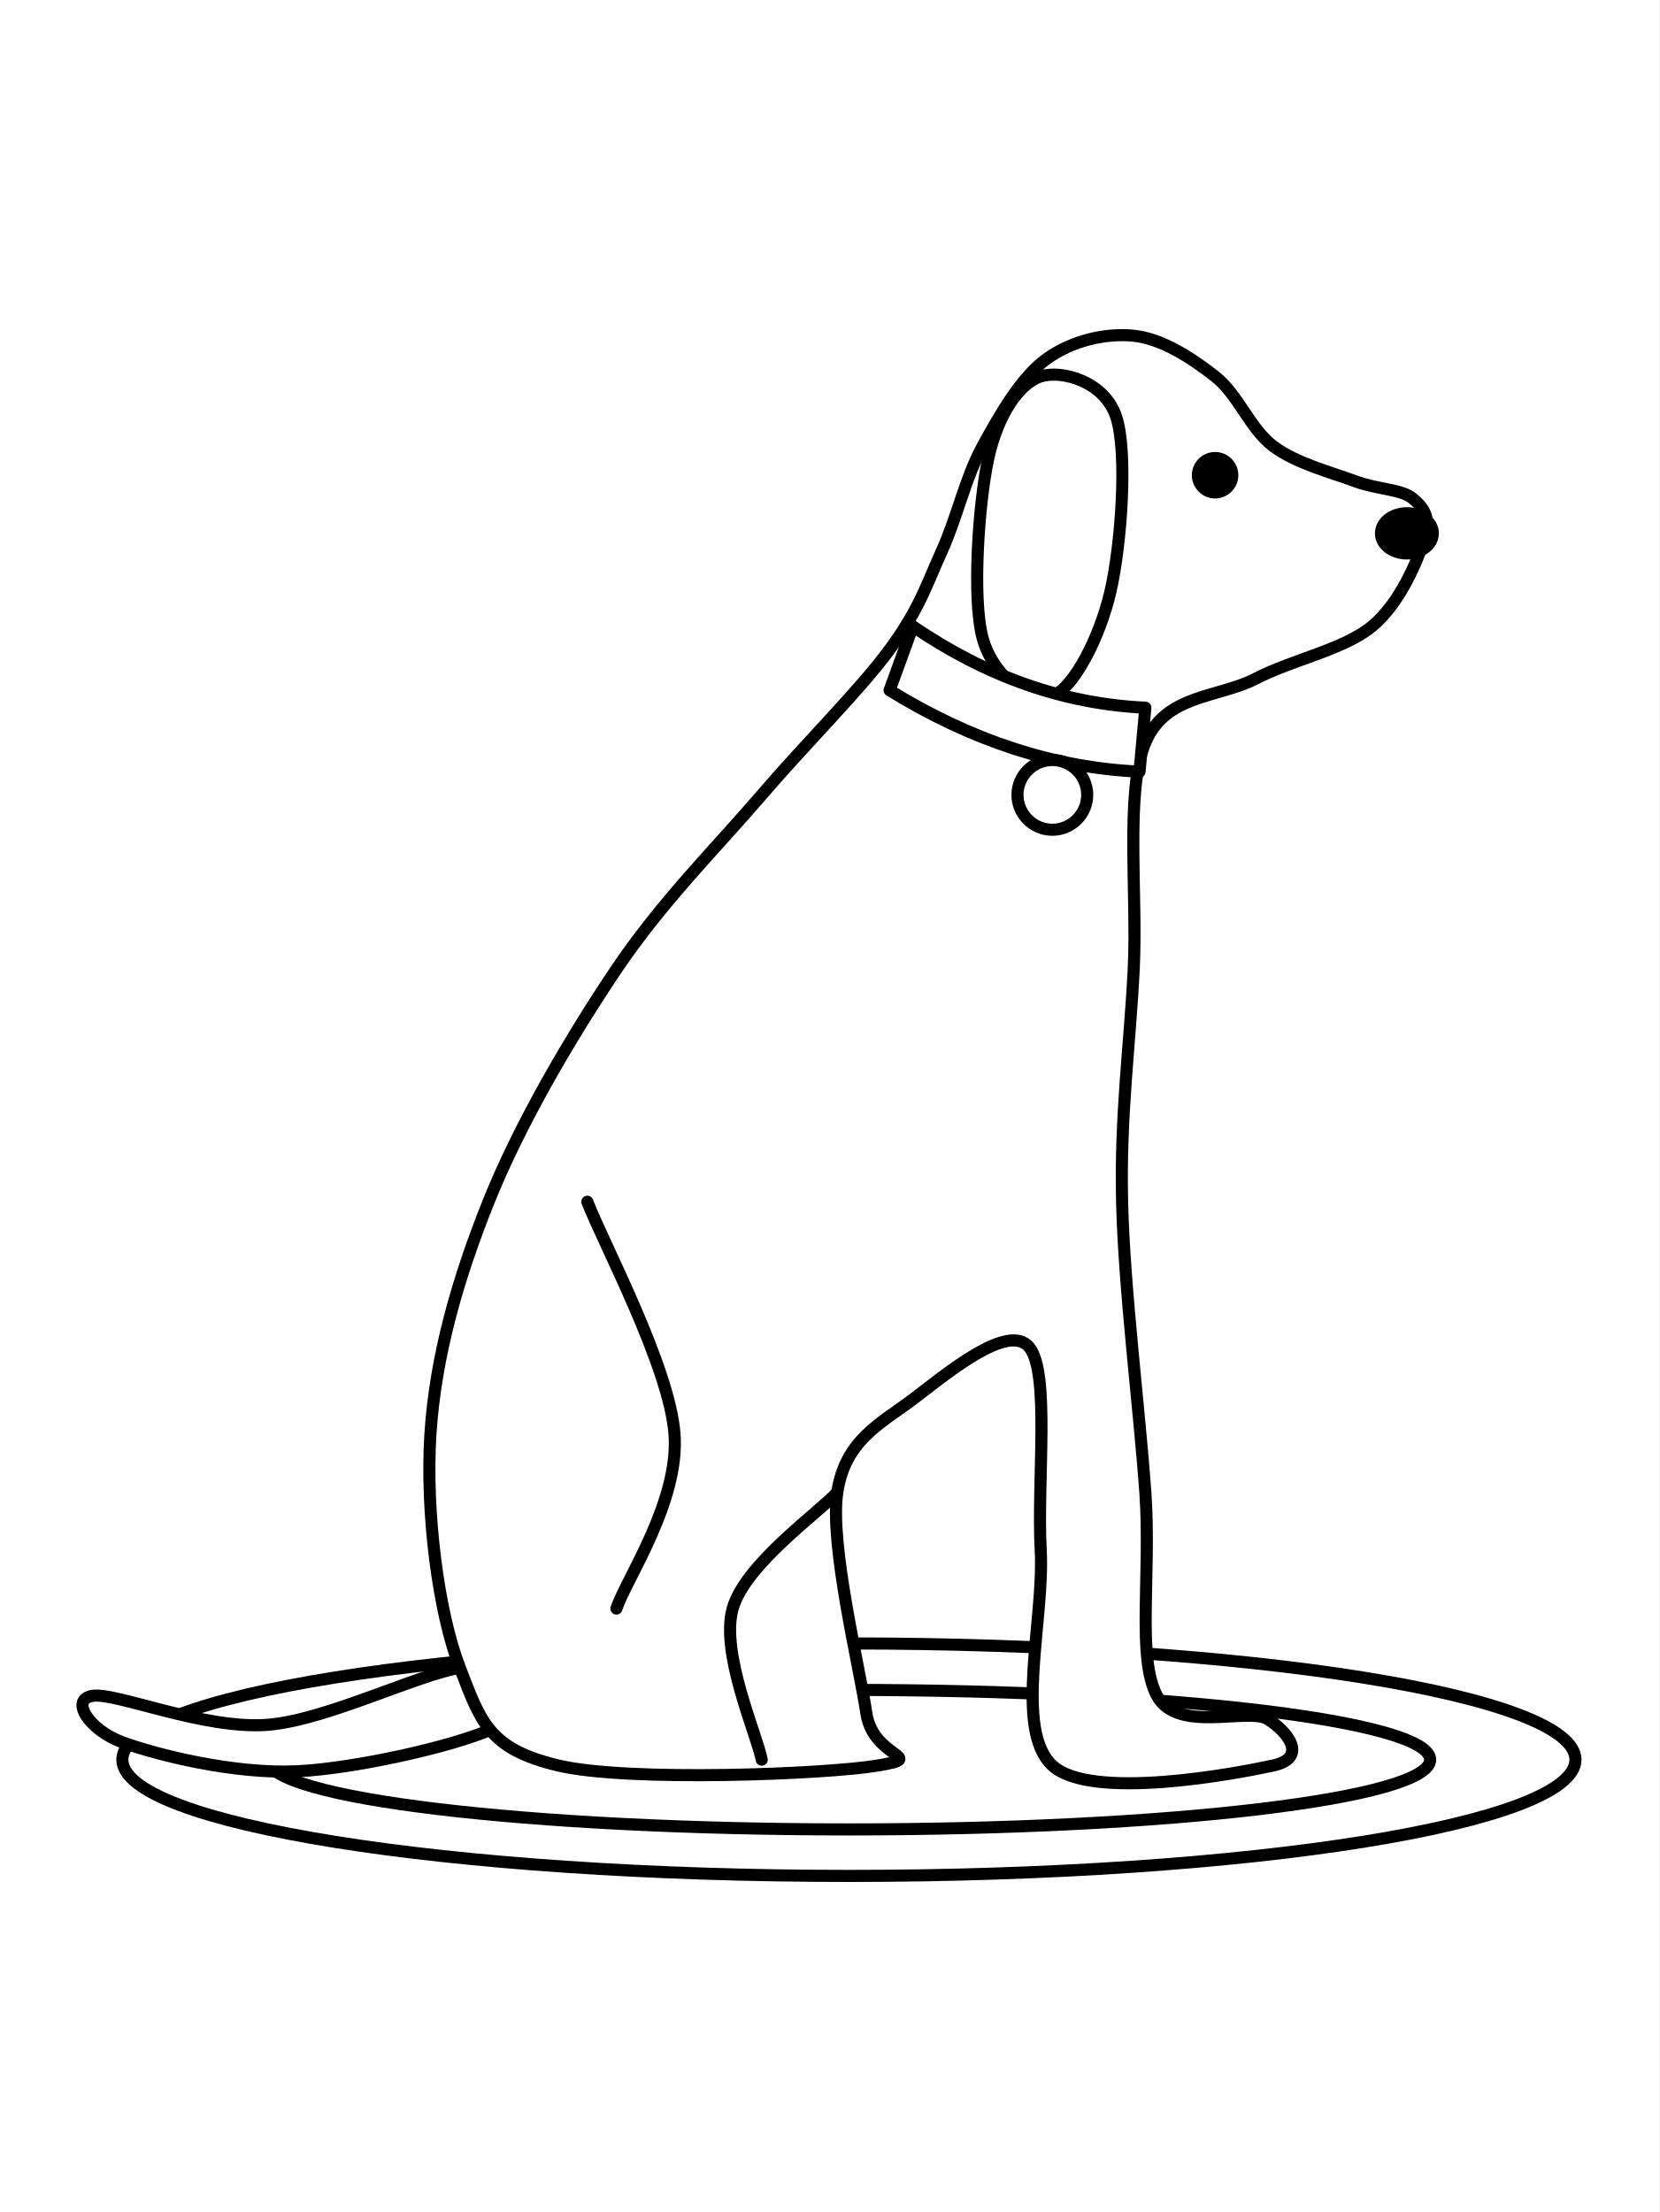
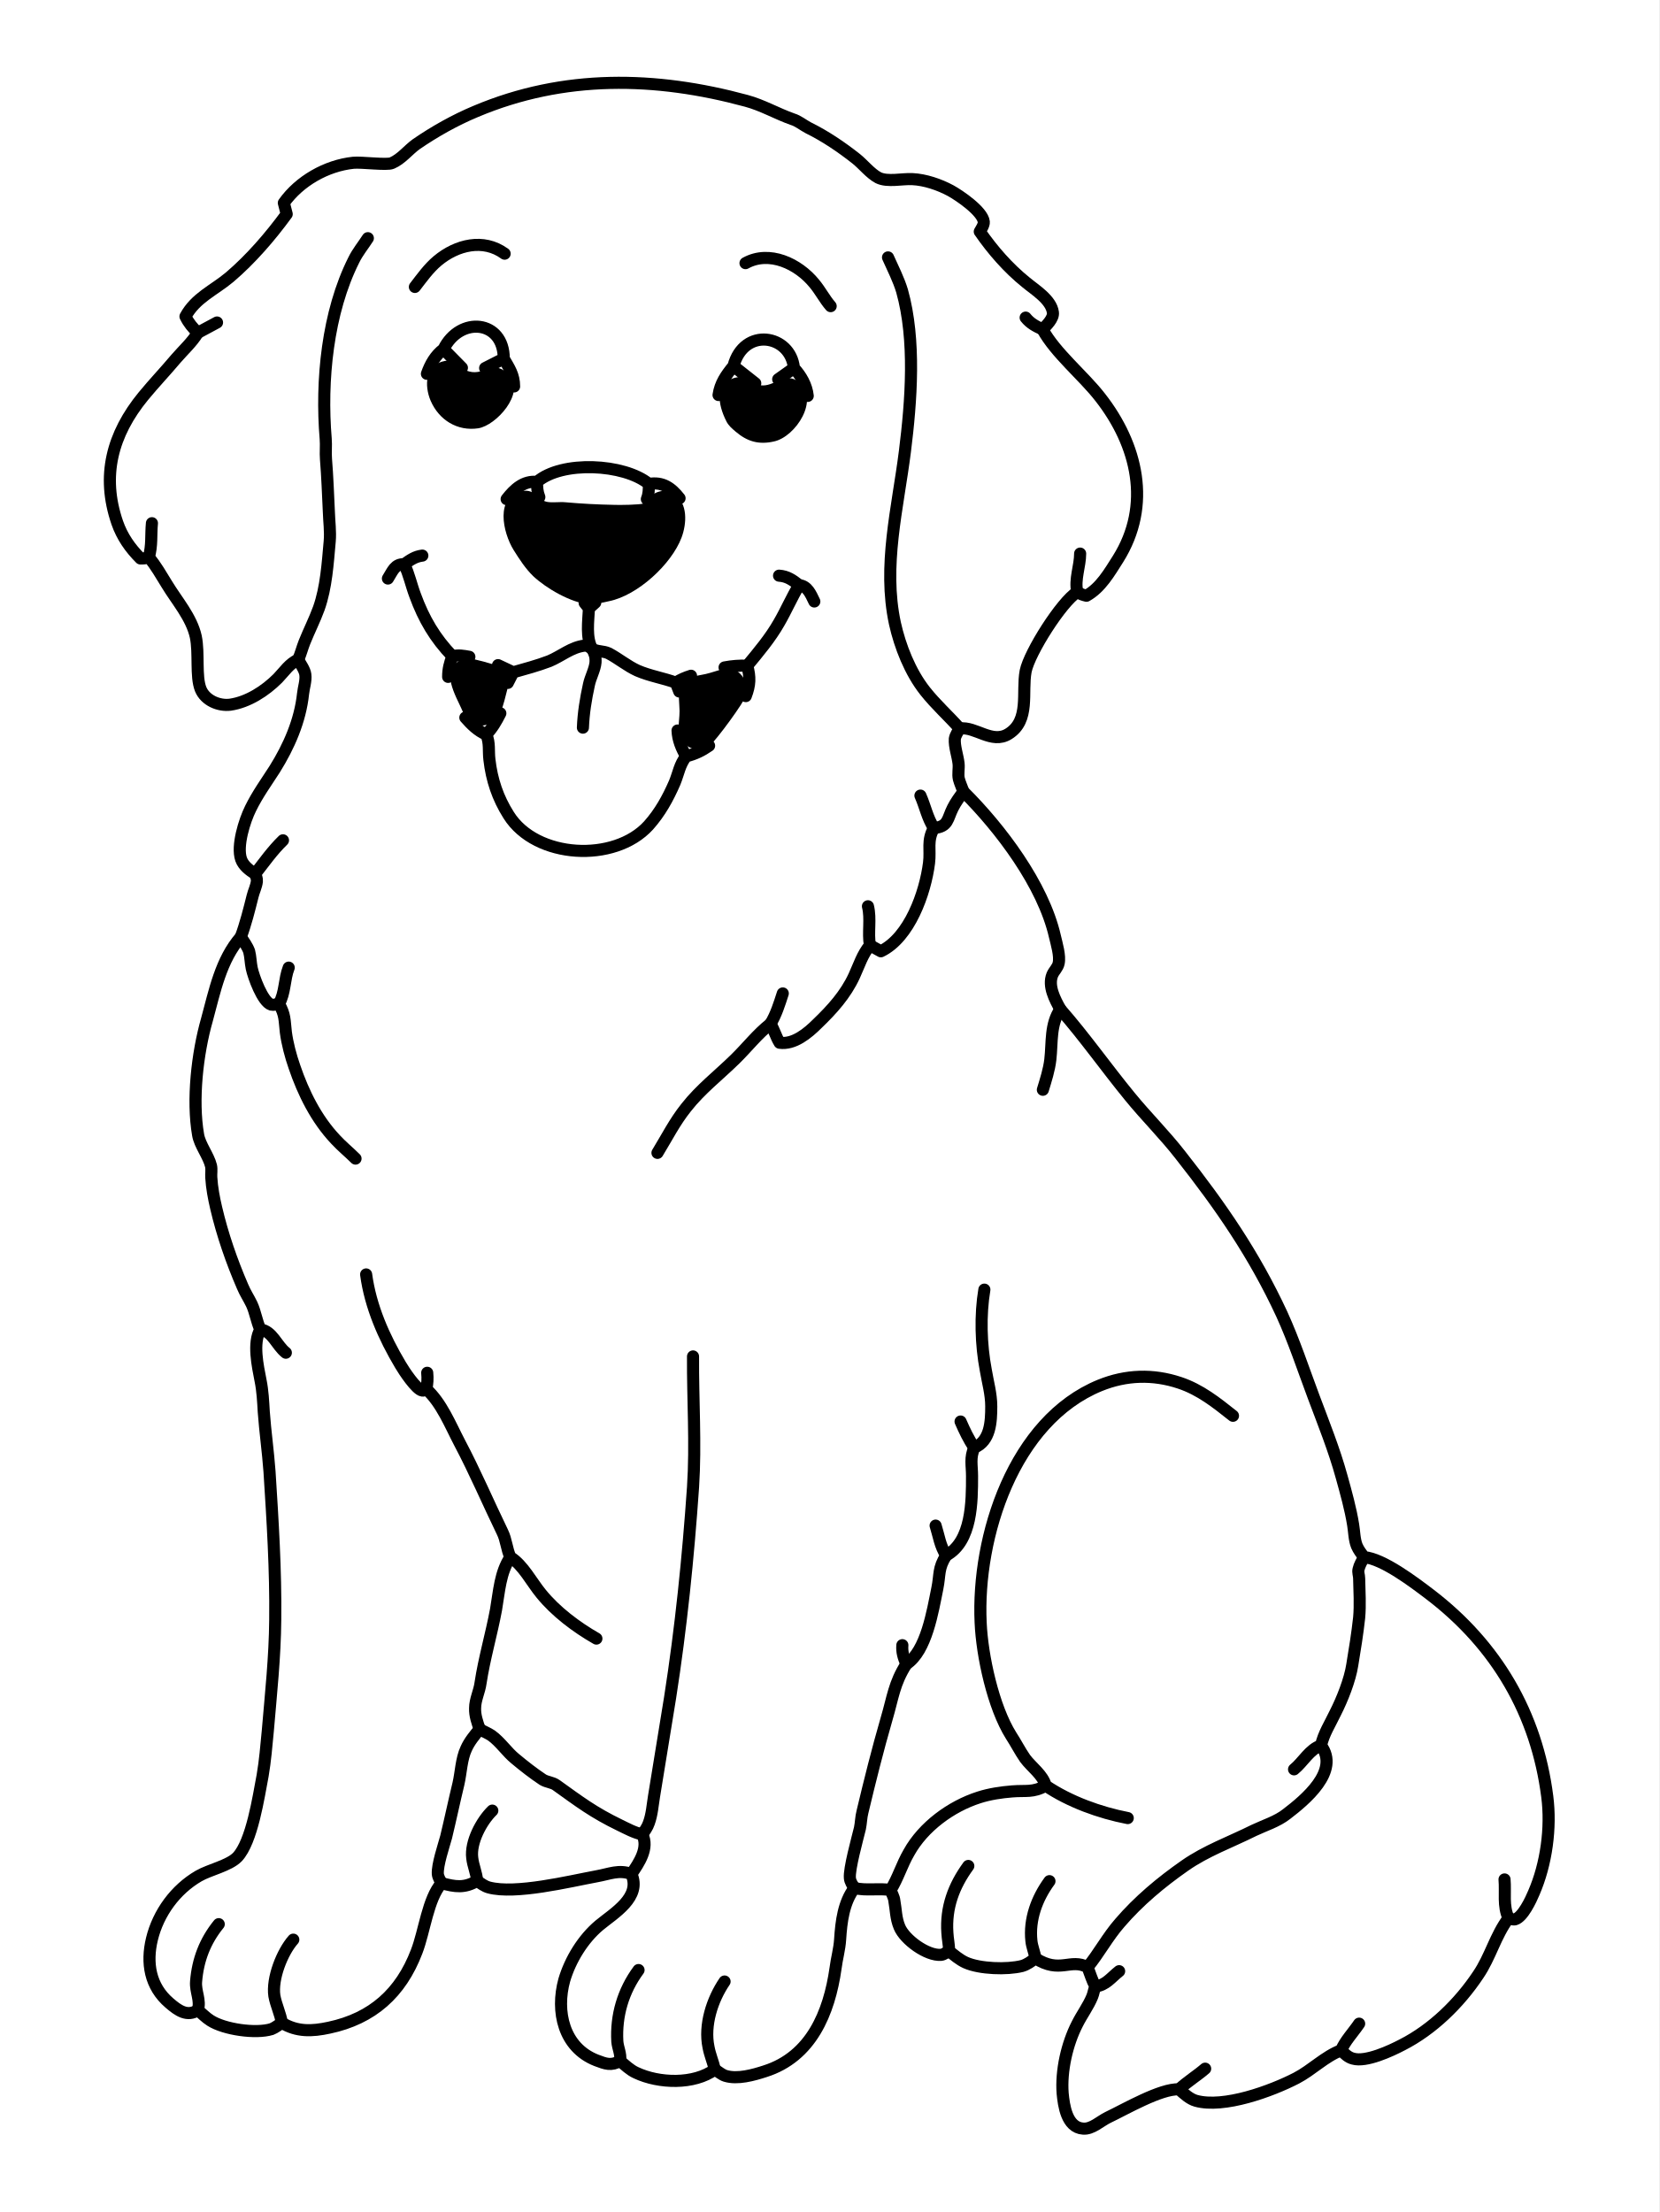
<svg xmlns="http://www.w3.org/2000/svg" version="1.1" viewBox="0 0 600 800" width="5.715in" height="7.62in" role="img" aria-label="The Faithful Dog, a picture to color">
  <rect width="600" height="800" fill="#fff" />
-   <g transform="translate(-39.832 -6.799) scale(1.051)" fill="#fff" data-bw="white" stroke="#000" stroke-width="4.16" stroke-linecap="round" stroke-linejoin="round">
-     <path d="M580 612 C580 634.1 468.1 652 330 652 C191.9 652 80 634.1 80 612 C80 589.9 191.9 572 330 572 C468.1 572 580 589.9 580 612 Z" />
-     <path fill="none" stroke-width="4.16" d="M530 612 C530 625.3 440.5 636 330 636 C219.5 636 130 625.3 130 612 C130 598.7 219.5 588 330 588 C440.5 588 530 598.7 530 612 Z" />
-     <path d="M200 580 C186.7 580 151.7 598.3 130 600 C108.3 601.7 78.3 589 70 590 C61.7 591 68.3 601.7 80 606 C91.7 610.3 118.3 617 140 616 C161.7 615 200 606 210 600 C220 594 213.3 580 200 580 Z" />
-     <path d="M528 192 C525.7 199.3 519.7 214 510 222 C500.3 230 483 233.3 470 240 C457 246.7 439 245.3 432 262 C425 278.7 429.3 313.7 428 340 C426.7 366.3 423.3 390 424 420 C424.7 450 430 491.7 432 520 C434 548.3 429 577 436 590 C443 603 467.3 594 474 598 C480.7 602 488.3 611.3 476 614 C463.7 616.7 413.3 626.3 400 614 C386.7 601.7 397.3 564 396 540 C394.7 516 399.3 478.7 392 470 C384.7 461.3 363 479.7 352 488 C341 496.3 328.7 502 326 520 C323.3 538 333.7 580.3 336 596 C338.3 611.7 357.7 611 340 614 C322.3 617 254 619.7 230 614 C206 608.3 203.3 599 196 580 C188.7 561 184.3 526.7 186 500 C187.7 473.3 195.3 446.7 206 420 C216.7 393.3 234.3 363.3 250 340 C265.7 316.7 284.3 298.3 300 280 C315.7 261.7 333.7 244 344 230 C354.3 216 356.7 207.7 362 196 C367.3 184.3 370 171 376 160 C382 149 389.3 136.3 398 130 C406.7 123.7 418.3 121 428 122 C437.7 123 448 129.7 456 136 C464 142.3 468 154 476 160 C484 166 496 169 504 172 C512 175 520 174.7 524 178 C528 181.3 530.3 184.7 528 192 Z" />
-     <path d="M396 136 C403.3 133.7 418 137.7 422 150 C426 162.3 423.7 194 420 210 C416.3 226 407.3 243.3 400 246 C392.7 248.7 379.7 239.7 376 226 C372.3 212.3 374.7 179 378 164 C381.3 149 388.7 138.3 396 136 Z" />
-     <path fill="#000" stroke="none" d="M464 170 C464 174.4 460.4 178 456 178 C451.6 178 448 174.4 448 170 C448 165.6 451.6 162 456 162 C460.4 162 464 165.6 464 170 Z" />
-     <path fill="#000" stroke="none" d="M533 190 C533 195 528.1 199 522 199 C515.9 199 511 195 511 190 C511 185 515.9 181 522 181 C528.1 181 533 185 533 190 Z" />
-     <path d="M352 222 C377.3 239.3 404 248.7 432 250 L430 272 C400.7 270.7 372 261.3 344 244 Z" />
-     <path d="M412 280 C412 286.6 406.6 292 400 292 C393.4 292 388 286.6 388 280 C388 273.4 393.4 268 400 268 C406.6 268 412 273.4 412 280 Z" />
-     <path fill="none" d="M326 520 C320 526.7 294.3 544.7 290 560 C285.7 575.3 298.3 603.3 300 612" />
-     <path fill="none" stroke-width="4.16" d="M240 420 C245 433.3 268.3 476.7 270 500 C271.7 523.3 253.3 550 250 560" />
+   <g transform="translate(-11.424 -14.756) scale(1.037)" fill="#fff" data-bw="white" stroke="#000" stroke-width="4.218" stroke-linecap="round" stroke-linejoin="round">
+     <path fill="none" stroke-width="4.218" d="M374.6 129.1 C372.2 128 370.3 127 368.7 125 M80 130.3 L86.7 126.7 M165.7 136 C171.4 124.4 186.7 125.8 186.7 139.3 M165.7 136 L172.1 142.5 M165.7 136 C162.8 138.2 161.1 141.2 159.9 144.6 M186.7 139.3 C188.6 142.6 190.3 145 190.3 149 M186.7 139.3 L180.2 142.6 M266.8 141.9 C270.4 128.2 286.7 130.8 287.9 142.6 M266.8 141.9 L274.4 147.9 M266.8 141.9 C264.2 145.1 262.2 147.9 261.6 152 M287.9 142.6 C290.4 145.3 292.3 148.6 292.7 152.3 M287.9 142.6 L282.4 146.5 M198.3 182.3 C206.9 174.8 228.7 175.9 237.3 183 M198.3 182.3 C198.3 184.3 198.4 185.8 199.1 187.6 M198.3 182.3 C193.7 181.8 190.4 184.8 187.7 188.3 M237.3 183 C242.1 182.2 245.1 184.3 248 188 M237.3 183 C237.3 185 237.3 186.5 236.6 188.3 M62.9 208.6 C64.1 204.5 63.6 200.8 64 196.7 M152 211 C154.1 209.5 155.8 208.3 158.3 208 M152 211 C148.7 210.9 148 213.3 146.3 216 M289.7 218.3 C292.6 218.6 293.7 221.3 295 224 M289.7 218.3 C287.4 216.5 285.6 215.2 282.7 215 M386.7 220.7 C385.7 216.3 387.7 211.7 387.7 207.3 M216.4 226.4 L214.9 224.5 M216.4 226.4 L218.6 224.4 M216.4 226.4 C216.2 230.8 215.3 236.7 217.5 240.5 M217.5 240.5 C216.7 240 215.9 239.3 214.9 239.4 C210.3 239.9 206.7 243.1 202.6 244.8 C198.4 246.4 194.2 247.5 190 248.7 M217.5 240.5 C219.4 241.6 221.4 241.2 223.3 242.1 C226.7 243.9 229.8 246.5 233.3 248.1 C237.7 250 242.3 250.7 246.7 252.3 M168.8 243.1 C170.9 242.6 172.5 242.9 174.7 243.3 M168.8 243.1 C167.8 245.6 167.3 247.7 167.3 250.3 M271.6 246.4 C268.8 246.3 266.4 246.5 263.7 247 M271.6 246.4 C272.7 250.4 272.6 253.1 271.1 257 M190 248.7 L188.1 252.4 M190 248.7 L184.7 246.2 M246.7 252.3 C248.4 251.2 250.1 250.5 252 249.9 M246.7 252.3 L247.9 255.4 M180.6 270.4 C177.6 269.1 175.4 266.9 173.3 264.5 M180.6 270.4 C182.7 268.2 184.1 265.8 185.5 263 M180.6 270.4 C181.9 273.4 181.3 276 181.7 279.2 C182.5 286.2 184.6 292.5 188.4 298.5 C197.9 313.7 225.3 315.2 237.2 302.1 C241.2 297.6 243.9 292.7 246.3 287.2 C247.7 283.8 248 280.9 250.3 278 M250.3 278 C253.4 277.2 255.7 276.1 258.3 274.3 M250.3 278 C248.7 275.3 247.4 272.2 247.3 269 M347 290.3 C345.7 292.1 344.3 294 343.3 296 C341.4 299.7 341.8 302.6 336.7 303 M336.7 303 C334.4 299.5 333.7 295.5 332 291.7 M100 319 C103.2 314.9 106 310.9 109.7 307.3 M314.4 343.9 C313.6 339.6 314.8 334.7 313.7 330.3 M108.3 364.3 C110.5 360.5 110.1 355.8 111.7 351.7 M279.7 371.3 C281.7 368 282.8 364.4 284 360.7 M101.8 477.9 C106 478.4 107.5 483.5 110.7 486 M159.7 498.7 C160.1 496.6 160.2 495.1 160 493 M350.8 519.1 C348.8 516.2 347.4 513.2 346 510 M341 556.7 C338.8 553.3 338.5 550.1 337.3 546.3 M486.7 557.3 C486 558.6 485.1 560.1 484.8 561.5 C484.5 562.6 485 563.6 485 564.7 C485.1 569.2 485.4 574 485 578.4 C484.4 583.9 483.5 589.5 482.6 594.9 C481.8 600.1 479.1 606.9 476.7 611.6 C474.9 615.4 472.6 618.9 471.7 623 M327.1 594.6 C326.1 592.3 325.5 590.4 325.7 588 M178.3 617.3 C179.7 618.1 181.2 618.7 182.4 619.5 C185.6 621.8 187.8 625.3 190.8 627.7 C193.8 630.2 197 632.7 200.3 634.9 C201.8 635.8 203.6 635.8 205 636.8 C213.1 642.6 217.9 646.3 227.2 650.8 C229.7 652 232.2 653.4 235 654 M178.3 617.3 C176.6 619.3 174.7 621.6 173.6 624.1 C171.9 627.7 171.8 632.4 170.9 636.3 C169.4 642.5 168.1 648.7 166.6 654.9 C165.7 658.2 163.5 664.6 163.7 667.8 C163.8 668.9 164.5 670 165 671 M471.7 623 C478.4 631.9 466.1 642 459.7 646.9 C456.4 649.5 452.1 650.8 448.3 652.6 C440.3 656.6 431.6 659.7 424.2 664.9 C415.9 670.7 408.1 677.2 401.5 684.9 C397.3 689.7 394.3 695.4 390.3 700.3 M471.7 623 C467.8 624.2 465.4 628.8 462.3 631.3 M235 654 C237.4 658.7 233.9 663.9 231.2 667.8 M177.4 670.2 C177.2 667.4 176 665 175.7 662.2 C175 656.7 178.9 649.4 182.7 645.7 M537.1 683.2 C535.1 679 536.1 674.3 535.7 669.7 M393 707 C396.6 706.7 398.6 703.8 401.3 701.7 M478.7 729.3 C480.1 726 482.9 723.1 485 720 M422.2 742.9 C425.1 740.2 428.4 738.2 431.3 735.7 M187 102.7 C179.6 97.3 170.3 99.6 163.6 105.2 C160.5 107.8 158.1 111.2 155.7 114.3 M271 106 C279.3 101.4 289.4 106.2 295 113.1 C297.1 115.6 298.6 118.6 300.7 121" />
+     <path fill="none" stroke-width="4.218" d="M152 211 C153.7 214.6 154.4 218.2 155.8 221.9 C158.8 230.1 162.7 236.8 168.8 243.1 M289.7 218.3 C287.1 222.6 285.2 227.1 282.7 231.4 C279.7 236.7 275.5 241.7 271.6 246.4 M217.5 240.5 C218.4 242.2 218.8 243.2 218.7 245.2 C218.5 247.7 216.9 250.5 216.4 253 C215.3 258 214.5 262.9 214.3 268 M115 244.3 C115.9 242.3 116.4 240.2 117.2 238.2 C118.8 234.2 120.7 230.5 122.2 226.4 C124.8 219.1 125.3 210.7 126 203 C126.3 199.6 125.8 196.1 125.7 192.7 C125.4 186.6 125.2 180.5 124.7 174.4 C124.5 172 124.8 169.6 124.6 167.3 C122.9 147 125.2 123.2 134.4 104.9 C135.7 102.2 137.7 99.8 139.3 97.3 M345.7 268.3 C341.8 263.9 337.3 259.9 333.6 255.2 C328.4 248.6 324.9 239.7 323.1 231.6 C318.8 211.5 324.1 191.5 326.6 171.6 C328.8 154.1 330.4 132.8 325.6 115.7 C324.4 111.7 322.4 107.8 320.7 104 M336.7 303 C334.2 307.5 335.6 310.5 335 315.2 C333.7 325.6 328.2 341.2 318.2 346 L314.4 343.9 M95 341 C96 342.5 97.3 344.3 97.9 346 C98.4 347.9 98.4 350 98.8 351.9 C99.4 354.8 102.6 363.7 105.6 364.6 C106.5 364.8 107.4 364.5 108.3 364.3 M314.4 343.9 C311.7 347.2 310.7 350.7 308.9 354.6 C305.9 361.1 301.2 366.3 296.1 371.2 C292.7 374.6 287.9 378.6 282.9 377.9 C281.6 375.8 281 373.4 279.7 371.3 M108.3 364.3 C110.5 368.2 110.2 369.9 110.7 374.2 C111.2 378.1 112.4 382.6 113.7 386.3 C116.8 395.4 121.3 404.5 128 411.6 C130.2 414 132.8 416.1 135 418.3 M380.8 366.2 C377.2 371.5 378 377.7 377.3 383.8 C376.9 387.3 375.7 391 374.7 394.3 M279.7 371.3 C275.2 374.8 271.5 379.6 267.4 383.6 C261.7 389.2 255.3 394.1 250.3 400.5 C246.3 405.5 243.6 410.9 240.3 416.3 M159.7 498.7 C165 503.5 168 511.1 171.3 517.4 C176.7 527.6 181.2 538.2 186.2 548.5 C187.6 551.3 187.7 554.5 189 557.3 M159.7 498.7 C159.1 498.8 159 499.3 158.3 499.2 C156.2 498.9 151.8 492.2 150.7 490.3 C144.9 480.6 140.2 469.9 138.7 458.7 M350.8 519.1 C356.4 516.8 356.7 510.1 356.7 504.7 C356.7 500.4 355.5 496.3 354.8 492.1 C353.1 483.2 352.8 472.9 354.3 464 M350.8 519.1 C349.2 522.6 350 525.3 350 529 C350 537.9 350 551.8 341 556.7 M341 556.7 C338.1 561.2 338.9 563.3 337.9 568.2 C336.3 576 334.1 590.1 327.1 594.6 M189 557.3 C193.4 560 196.4 566 199.7 570 C204.8 576.3 212 581.7 219 585.7 M189 557.3 C185.4 562.7 185.1 569.3 184 575.6 C182.4 584.2 179.9 592.6 178.6 601.2 C178.2 604.2 176.7 607 176.7 610 C176.6 612.5 177.5 615 178.3 617.3 M327.1 594.6 C322.8 601.3 322.4 606.3 320.2 613.7 C317.1 624.4 314.4 635.2 311.8 646.1 C311.3 648 311.3 650 310.9 651.9 C310 655.6 307.1 666 307.4 669.2 C307.5 670.5 308.3 671.6 309 672.7 M375.7 637 C374.7 633.2 370.8 630.6 368.5 627.5 C366.7 624.9 365.3 622.1 363.6 619.5 C357.4 609.6 353.5 591.8 353 580.1 C351.6 550.1 364.5 509.7 394.6 497.4 C403.7 493.7 413.1 493.4 422.4 496.5 C429.6 498.9 435.2 503.4 441 508 M375.7 637 C384 642.6 394.5 646.4 404.3 648.3 M375.7 637 C371.2 639.5 368.8 638.6 364 639 C360.2 639.3 356.1 639.9 352.4 641.1 C342.7 644.2 333 651.3 328 660.3 C325.5 664.6 324.2 669.2 321.6 673.4 M235 654 C235.9 652.7 236.8 651.5 237.3 650 C238.4 647 238.6 643.7 239.1 640.7 L244.7 606.3 C248.5 582 251 557.5 252.7 532.9 C253.7 517.7 252.6 502.5 252.7 487.3 M342 694.7 C342 692.5 341.5 690.4 341.4 688.3 C340.8 679.5 343.6 672 348.7 665 M372.1 697.2 C371.8 695.1 370.9 693.2 370.7 691.1 C369.9 683.6 372.6 676.3 377 670.3 M80 715.3 C81.1 711.8 79.1 708.9 79.4 705.3 C80 697.8 82.5 691.2 87.3 685.3 M109.3 719.7 C108.8 716.5 107.3 713.6 106.7 710.3 C105.8 704.3 109.4 695.1 113.3 690.7 M227.3 733 C227.6 730.4 226.5 728.6 226.3 726.2 C225.8 717.2 228.3 708.6 233.7 701.3 M260.3 736 C259.7 733.4 258.6 730.9 258.1 728.2 C256.5 720.5 259.4 711.6 263.7 705.3" />
+     <path fill="none" d="M374.6 129.1 C379 137.3 388.9 145.3 394.7 152.8 C407.7 169.4 412.7 190.4 400.9 209.2 C397.9 213.9 394.9 219.2 389.9 222 C388.6 221.7 387.8 221.4 386.7 220.7 M80 130.3 C78 133.6 75 136.3 72.4 139.3 C68.7 143.7 64.7 147.9 61 152.4 C50.1 165.7 46.3 180.2 51.9 196.5 C53.6 201.4 56.4 205.4 60 209 C61.1 209 61.7 209 62.9 208.6 M62.9 208.6 C65.5 211.6 67.1 214.7 69.2 218 C72.7 223.8 77.8 229.5 79.3 236.3 C80.5 242.1 79.2 250.1 81 254.6 C82.6 258.5 87.3 260.5 91.3 260 C97.5 259.1 103.5 255.2 107.9 250.8 C110.2 248.4 112 245.6 115 244.3 M386.7 220.7 C381.2 224.1 370 241.8 368.7 248.3 C367.3 255.7 370.3 265.5 362.7 270.2 C356.9 273.8 351.2 267.5 345.7 268.3 M115 244.3 C115.8 245.8 117.3 247.8 117.5 249.5 C117.8 251.6 116.9 254.1 116.7 256.2 C115.7 265.6 111.8 274.5 106.8 282.5 C103.9 287 100.8 291.3 98.4 296.2 C96.3 300.4 93.5 309.3 95.1 313.9 C95.9 316.2 98.1 317.8 100 319 M345.7 268.3 C345.1 269.4 344.2 270.6 344 271.9 C343.8 274.6 345 277.8 345.3 280.5 C345.5 282.3 345 284.2 345.4 285.9 C345.8 287.4 346.5 288.9 347 290.3 M100 319 C100.3 319.8 100.7 320.7 100.6 321.6 C100.4 323.4 99.5 325.1 99.1 326.8 C97.9 331.6 96.7 336.4 95 341 M380.8 366.2 C389.3 375.9 396.8 386.6 405 396.6 C410.7 403.6 417.2 410 422.7 417.1 C436.8 435 448.4 451.8 458 472.5 C462.3 481.9 465.5 491.7 469.1 501.3 C472.5 510.4 476.3 519.8 478.9 529.3 C480.4 534.7 482 540.4 482.9 546 C483.3 548.3 483.3 551.2 484.2 553.4 C484.8 554.8 485.8 556.1 486.7 557.3 M101.8 477.9 C99.1 482.6 100.9 490.6 101.9 495.8 C102.6 499.2 102.8 503.1 103 506.6 C103.5 513.5 104.5 520.5 105 527.4 C106.1 544.6 107.2 561.8 107 579.1 C106.9 592.1 105.5 605 104.4 618 C103.9 623.1 103.5 628.3 102.6 633.5 C101.2 640.8 98.9 656.5 93.8 661.9 C90.9 664.9 84.1 666.3 80.3 668.5 C72.2 673.2 66.2 681.4 64 690.5 C62 698.8 63.3 707 70.1 712.8 C73.1 715.4 76.3 717.7 80 715.3 M486.7 557.3 C493.3 557.8 504.3 566.2 509.7 570.3 C532.9 588 546.9 611.9 550.6 640.8 C552 651.7 550.3 664.3 545.9 674.4 C544.9 676.8 542.1 682.8 539.4 683.6 C538.6 683.8 537.9 683.4 537.1 683.2 M231.2 667.8 C226.8 666.2 223.6 667.8 219.1 668.6 C209.4 670.4 190.8 675 181.5 672.5 C180 672.1 178.7 671.1 177.4 670.2 M231.2 667.8 C234.8 675.9 225.2 681.4 220 685.7 C214.3 690.5 209.9 697.7 207.8 704.8 C204.8 715.7 207.5 728.3 219 732.8 C222.2 734 224.1 734.8 227.3 733 M177.4 670.2 C173 672.8 169.8 672.3 165 671 M165 671 C160.2 676.5 159.1 687.7 156.3 694.9 C150.8 709.3 140.9 718.2 125.8 721.4 C119.8 722.7 114.6 722.9 109.3 719.7 M309 672.7 C313.2 673.7 317.4 672.7 321.6 673.4 M309 672.7 C305.2 677.7 304.4 684.4 304 690.6 C303.8 694 302.8 697.4 302.4 700.7 C300.2 716.2 293.9 731.5 277.8 736.6 C273.8 737.9 268.2 739.5 264 738.2 C262.7 737.8 261.5 736.7 260.3 736 M321.6 673.4 C322 674.6 322.8 675.9 322.9 677.1 C323.5 680.3 323.4 683.2 324.7 686.3 C326.5 690.7 334.3 696.4 339.2 696 C340.2 695.9 341.1 695.1 342 694.7 M537.1 683.2 C532.5 689.3 530.8 696.7 526.5 703 C519.9 712.9 510.6 722 500 727.4 C496 729.5 487.4 733.5 482.9 732.2 C481.2 731.8 479.9 730.5 478.7 729.3 M342 694.7 C343.8 696.1 345.6 697.7 347.8 698.7 C352.7 700.9 362.2 701.2 367.4 699.9 C369.2 699.4 370.6 698.3 372.1 697.2 M372.1 697.2 C380.7 702.7 384.2 697.1 390.3 700.3 M390.3 700.3 C391.2 702.6 391.8 704.8 393 707 M393 707 C392.5 708.2 392.4 709.4 391.9 710.6 C390.6 713.8 388.3 716.9 386.7 720.1 C383.1 727.1 381 736.5 381.6 744.3 C382 748.5 383 756.2 388.7 756.6 C391.8 756.9 394.7 754 397.4 752.7 C403.5 749.8 415.8 742.6 422.2 742.9 M80 715.3 C81.4 716.4 82.8 717.9 84.4 718.9 C89.2 722 100.2 723.6 105.7 721.9 C107 721.4 108.2 720.4 109.3 719.7 M478.7 729.3 C473.1 731.4 468.5 736.2 463.1 739 C454.4 743.5 437.8 749.6 428.1 746.9 C425.9 746.3 423.9 744.4 422.2 742.9 M227.3 733 C228.9 734.4 230.8 736.2 232.8 737.1 C240.8 740.9 253 741.3 260.3 736 M374.6 129.1 C375.9 127.8 378.5 125.3 378.2 123.2 C377.6 118.7 371.9 115.3 368.8 112.7 C362.6 107.7 357.2 101.5 352.7 95 C353.2 94.1 354.2 92.7 354.1 91.6 C353.7 87.9 345.6 82.4 342.5 80.7 C338.6 78.6 333.6 76.9 329.2 76.7 C325.7 76.5 320.5 77.8 317.3 76.2 C314.5 74.7 312.1 71.6 309.6 69.6 C304.4 65.5 298.8 61.7 292.9 58.8 C291 57.8 289.4 56.4 287.4 55.8 C282 53.9 276.9 50.9 271.3 49.4 C239.6 40.8 207.7 40.1 176.9 53.1 C169.7 56.1 162.6 60.1 156.2 64.5 C153.4 66.5 151 69.7 147.7 71.1 C146 71.9 137 70.7 134.2 71 C124.8 72 115.4 77.4 110 85 L111 88.9 C105.3 96.7 98.5 104.6 91.1 110.9 C85.6 115.5 79.2 118.1 75.7 124.6 C76.8 126.9 78.2 128.5 80 130.3 M347 290.3 C359.9 303.1 374.8 322.8 378.9 340.8 C379.5 343.4 380.8 347.6 380.2 350.2 C379.9 351.7 378.6 352.8 378 354.2 C376.4 358.1 378.9 362.8 380.8 366.2 M95 341 C88 349 85.9 359.9 83.2 369.8 C79.8 381.7 78 397.9 80.1 410 C80.7 413.6 83.7 417.2 84.6 420.8 C84.9 422.1 84.6 423.6 84.7 424.9 C84.9 428.4 85.6 432.1 86.4 435.5 C88.6 444.9 91.8 454.1 95.6 462.9 C96.5 465.1 97.8 467 98.8 469.1 C100.1 471.9 100.5 475.1 101.8 477.9" />
+     <path fill="#000" stroke="none" d="M166.2 140.1 C159.3 141.4 158.9 148.6 161.2 154 C164.1 160.7 170.5 164.7 177.8 163.6 C184.1 162.6 194.1 151.4 188.8 145.3 C183.2 139 180.2 145.3 174.7 143.8 C171.5 143 169.8 139.5 166.2 140.1 Z M268.2 145.8 C259.8 147.3 261.4 155.4 264.3 161.1 C265 162.6 266.3 163.7 267.6 164.8 C271.6 168.2 275.6 169.4 280.9 168.2 C288.5 166.6 297.1 153.4 289.5 147.4 C284.8 143.7 281 149.3 276.2 148.6 C273.3 148.2 271.3 145.2 268.2 145.8 Z M193.2 185.5 C183.5 187.3 186.4 200 190.1 206 C192.1 209.2 194.3 212.6 197 215.2 C201.6 219.5 210.1 224.4 216.4 225 C218.1 225.1 221.7 224.3 223.4 223.9 C233.4 221.9 245.2 211 248.7 201.7 C250.5 196.9 251 189.7 246.1 186.5 C243.3 184.6 239.7 185.4 237.5 187.7 C236.8 188.4 236.3 189.4 235.5 189.8 C234.5 190.3 226.7 190.4 225.1 190.3 C219.4 190.2 213.9 189.9 208.2 189.4 C206.2 189.2 204 189.6 202 189.3 C198.6 188.8 197.6 184.6 193.2 185.5 Z M174.2 243.8 C164.5 245.5 168.4 254 171.2 259.8 C172.3 261.9 172.8 264.2 174.7 265.8 C176 266.9 178.1 267.5 179.8 267.2 C182 266.8 183.6 265.9 185 264.1 C185.8 263.1 188.3 254 188.3 252.5 C188.3 251.6 188 250.5 187.7 249.7 C187.1 248.5 186 247.3 184.9 246.6 C184.1 246.1 175 243.6 174.2 243.8 Z M263.5 247.5 C261.3 248 259.3 248.8 257.1 249.3 C253.6 250.1 250.2 250 248.4 253.9 C247.3 256.1 248 259.7 248 262.2 C248 266.7 246.4 270.8 250.3 274.1 C251.5 275.1 253.4 275.8 255 275.6 C256.2 275.4 257.5 275.1 258.5 274.3 C260.7 272.5 270.7 259 271.3 256.5 C272.4 252.1 268.7 246.3 263.5 247.5 Z" />
  </g>
</svg>
